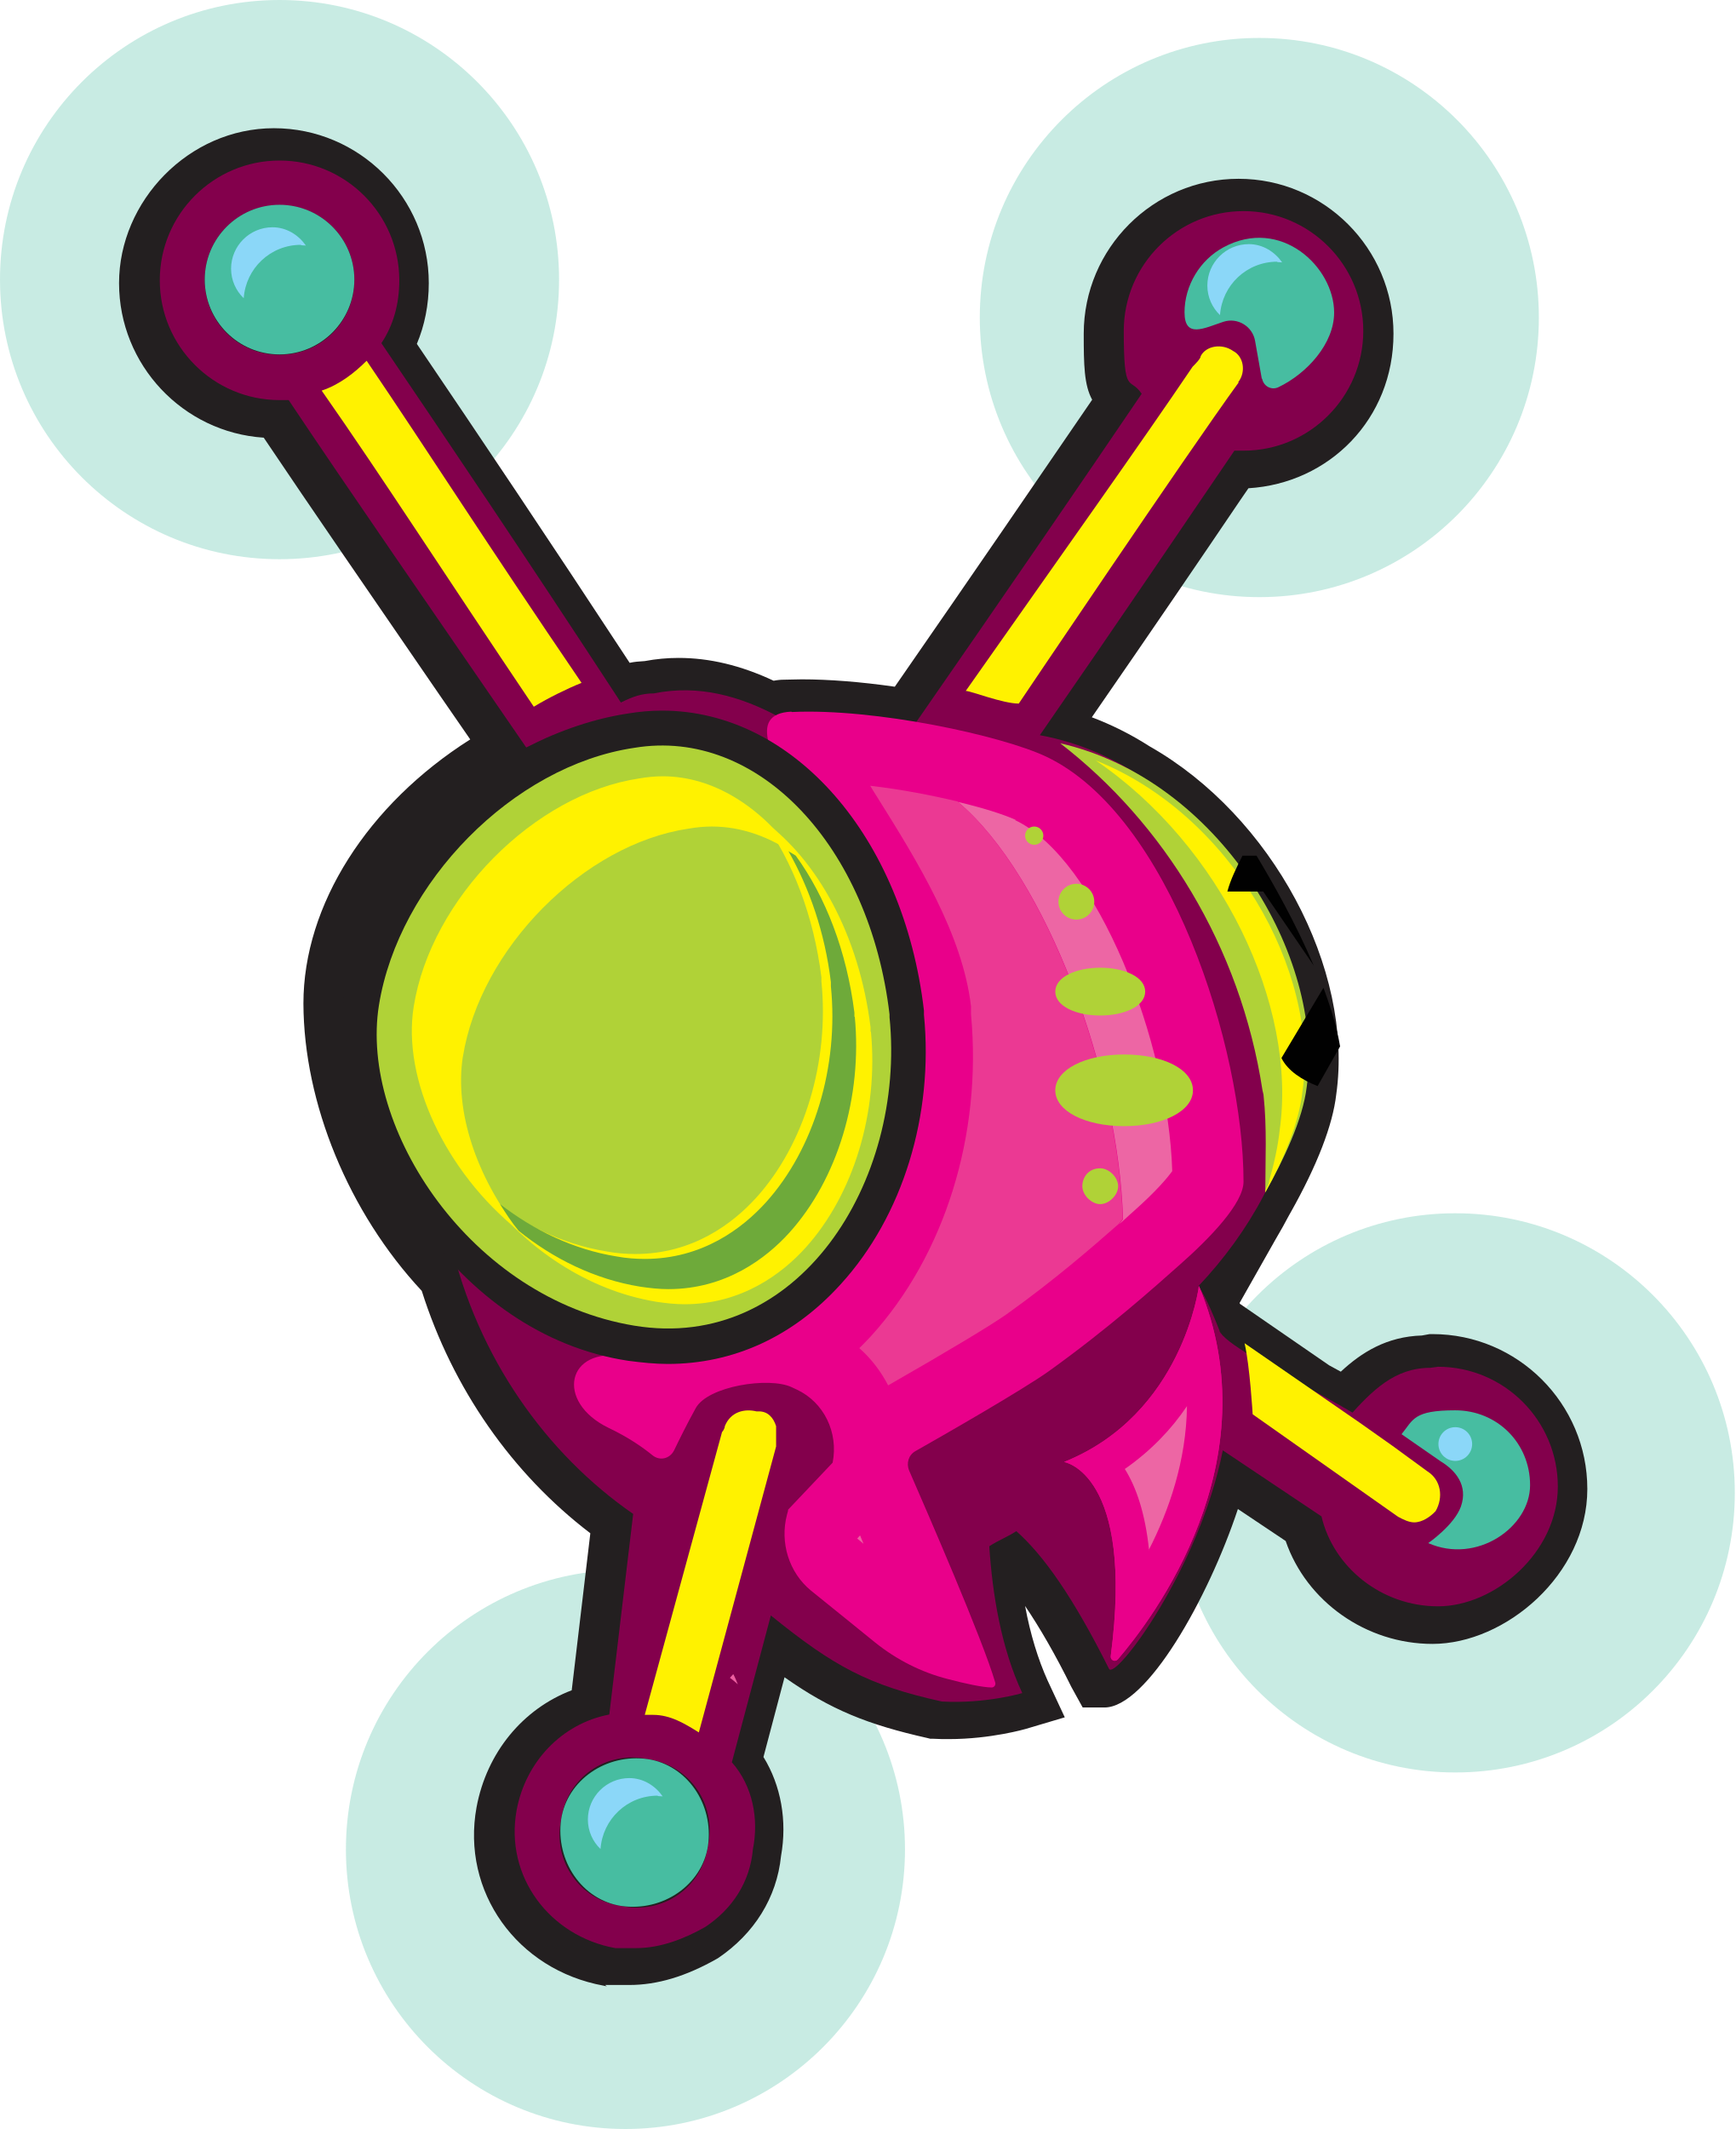
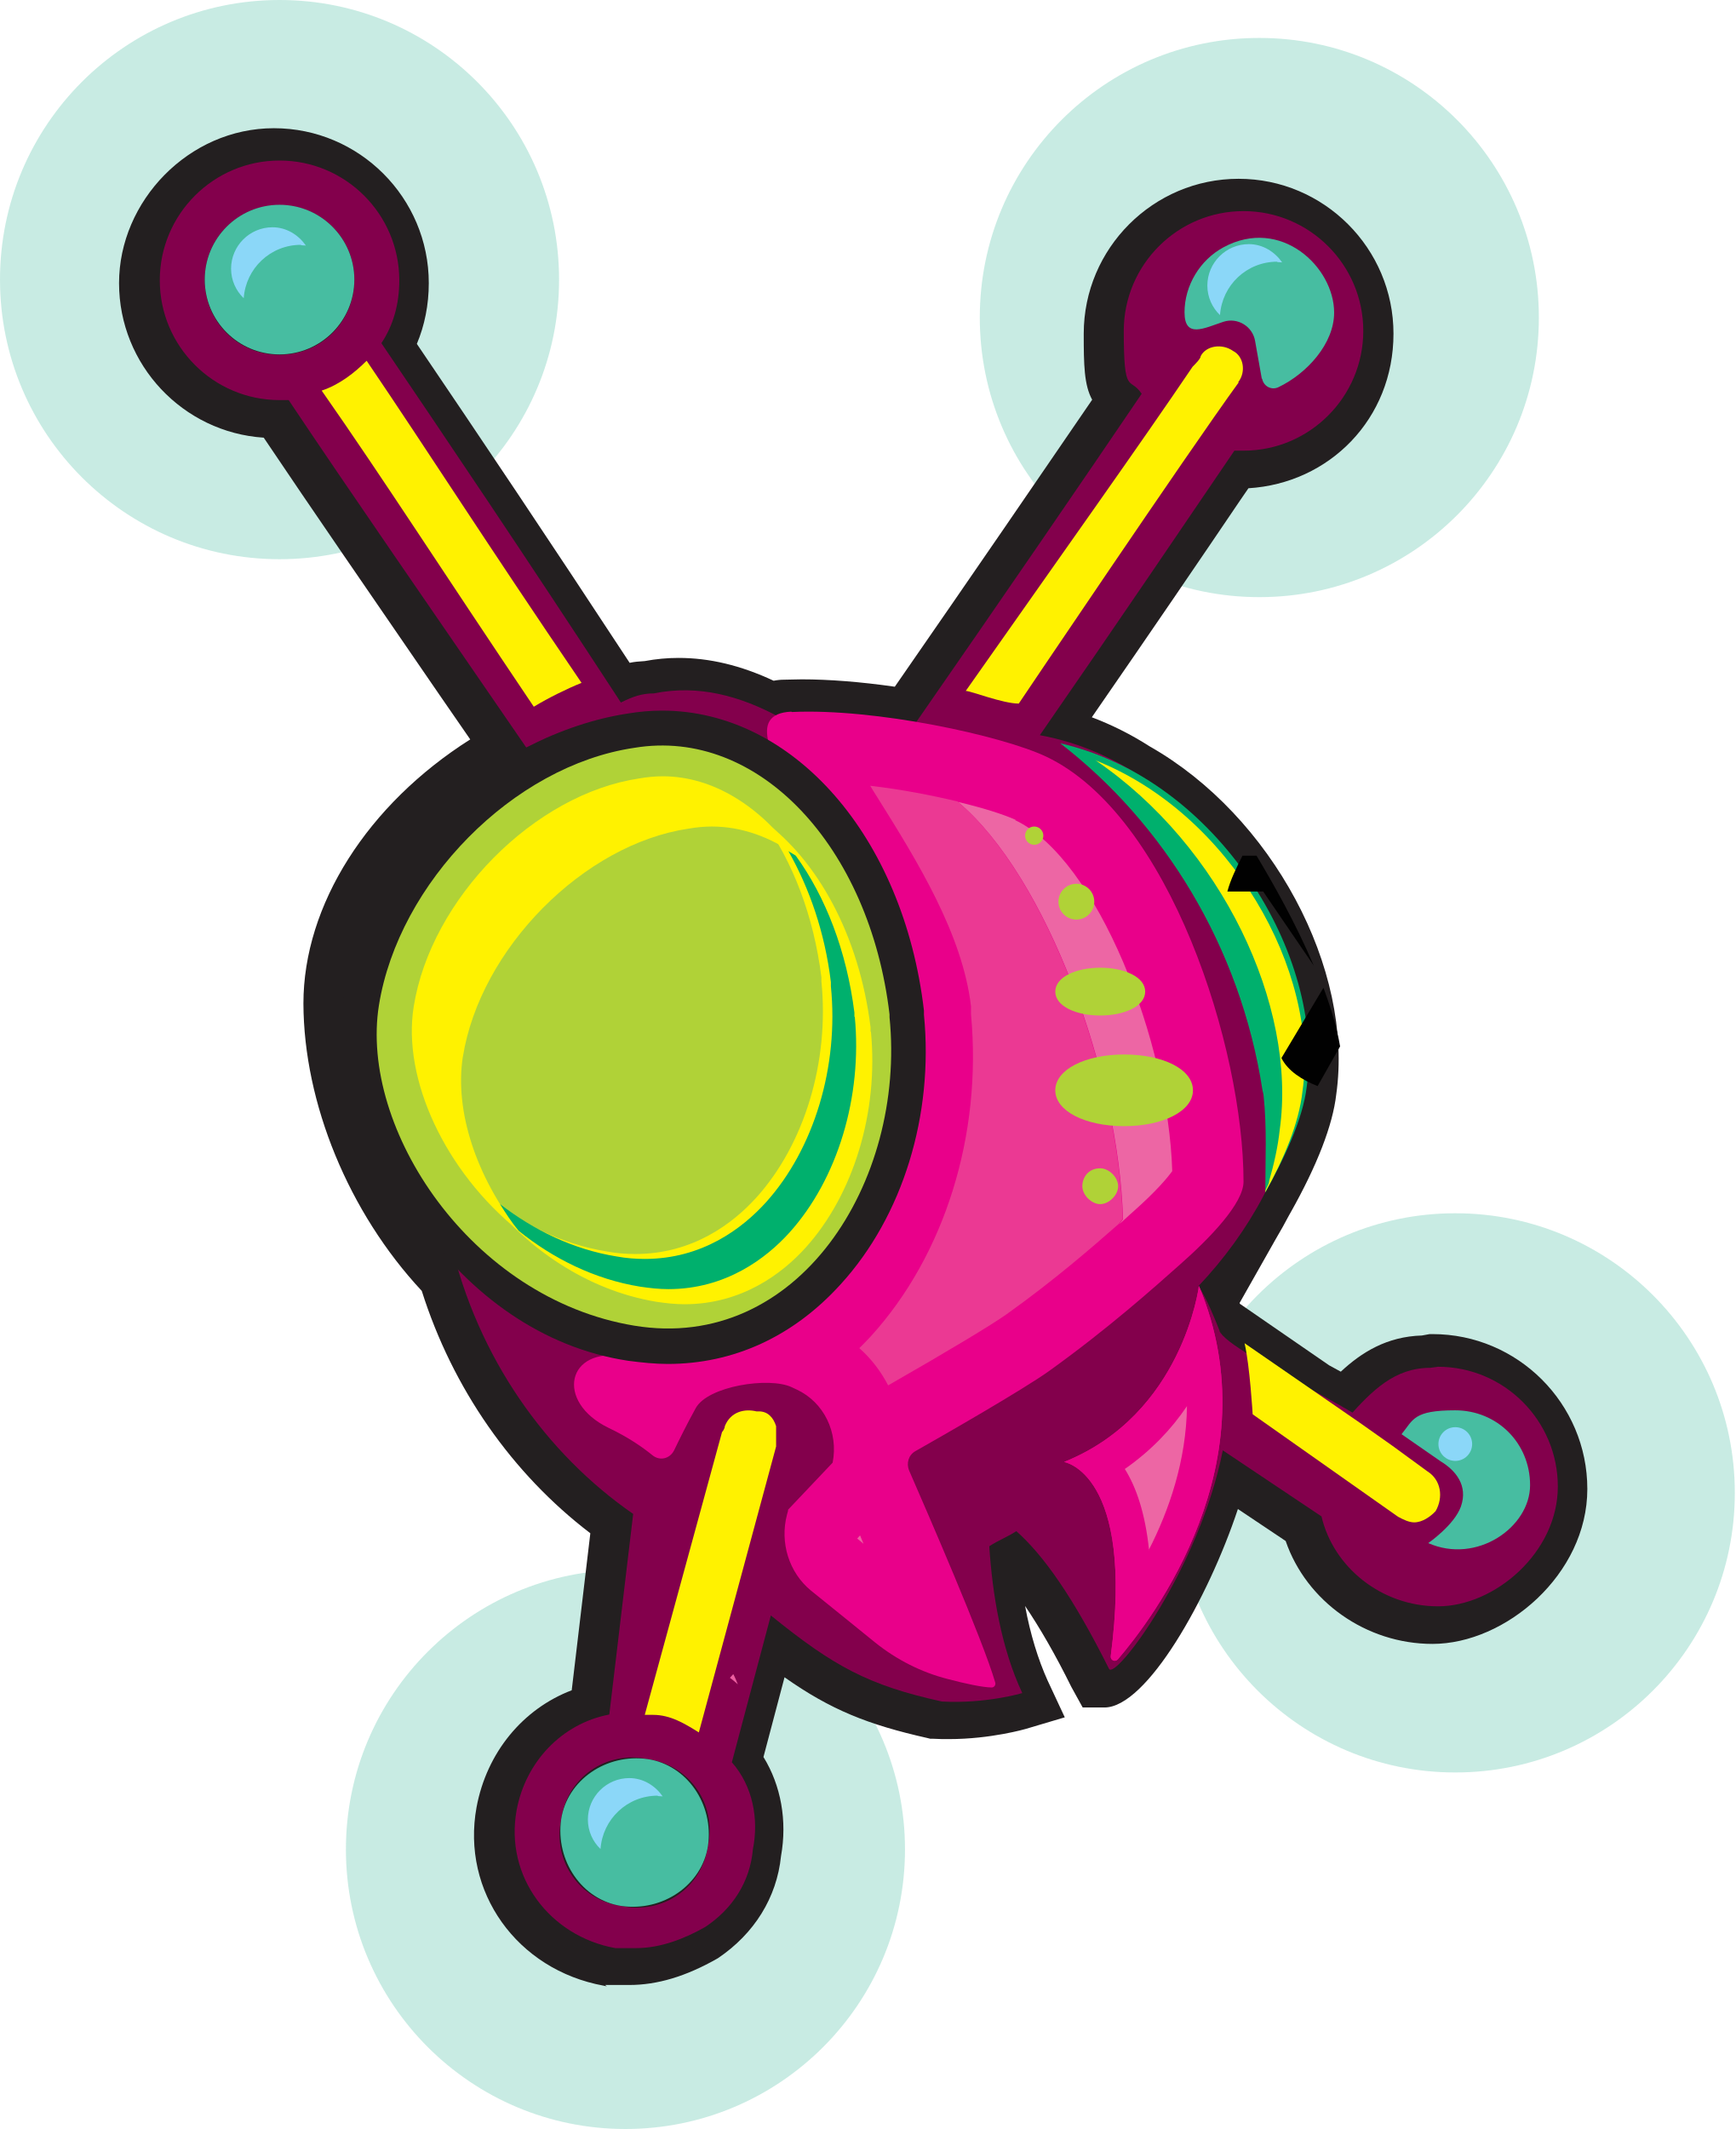
<svg xmlns="http://www.w3.org/2000/svg" id="Layer_2" overflow="visible" data-name="Layer 2" viewBox="0 0 49.41 60.61">
  <defs>
    <style>
      .cls-1 {
        fill: #010101;
      }

      .cls-2 {
+         fill: #00b06d;
+       }
+ 
+       .cls-3 {
        fill: #231f20;
      }

-       .cls-3 {
+       .cls-4 {
        fill: #b0d237;
-       }
- 
-       .cls-4 {
-         fill: #6eaa3a;
      }

      .cls-5 {
        opacity: .3;
      }

      .cls-5, .cls-6 {
        fill: #47bda1;
      }

      .cls-7 {
        fill: #ed66a4;
      }

      .cls-8 {
        fill: #e9008a;
      }

      .cls-9 {
        fill: #8bd7f8;
      }

      .cls-10 {
        fill: #ec5fa1;
      }

      .cls-11 {
        fill: #eb3993;
      }

      .cls-12 {
        fill: #fff200;
      }

      .cls-13 {
        fill: #83004c;
      }
    </style>
  </defs>
  <g id="Layer_1-2" data-name="Layer 1">
    <g>
      <circle class="cls-5" cx="7.96" cy="7.96" r="7.96" />
      <circle class="cls-5" cx="35.86" cy="9.04" r="7.96" />
      <circle class="cls-5" cx="41.44" cy="42.5" r="7.96" />
      <circle class="cls-5" cx="17.81" cy="52.65" r="7.96" />
      <g>
-         <path class="cls-2" d="M17.28,56.55l-.09-.02c-2.47-.45-4.06-2.68-3.62-5.08.29-1.56,1.32-2.8,2.71-3.33l.53-4.47c-2.23-1.7-3.92-4.12-4.8-6.9-2.08-2.23-3.36-5.34-3.37-8.18,0-2.81,1.83-5.67,4.75-7.52l-.87-1.26c-1.95-2.84-3.66-5.32-5.01-7.33-2.3-.15-4.12-2.07-4.12-4.4s1.98-4.41,4.41-4.41,4.41,1.98,4.41,4.41c0,.62-.12,1.21-.34,1.73,1.81,2.67,3.79,5.62,6.06,9.08.13-.03.27-.04.43-.05.32-.06.64-.09.96-.09.88,0,1.77.21,2.71.65.1-.02.2-.03.3-.03.16,0,.33-.01.5-.01.77,0,1.67.07,2.65.21,2.26-3.26,4.15-6.02,5.62-8.17-.23-.42-.24-.99-.24-1.88,0-2.43,1.98-4.41,4.41-4.41s4.41,1.98,4.41,4.41-1.83,4.26-4.13,4.4l-.22.32c-1.17,1.73-2.56,3.77-4.24,6.2.56.21,1.12.49,1.65.83,3.47,1.97,5.82,6.33,5.31,9.91-.1.87-.54,2.01-1.3,3.36l-.04.07c-.12.23-.25.46-.38.68l-1.03,1.82s0,.02.01.03l2.54,1.75c.11.06.22.12.33.18.59-.55,1.31-1,2.31-1.03l.22-.04h.08c2.43,0,4.41,1.98,4.41,4.41s-2.33,4.41-4.41,4.41c-1.89,0-3.59-1.21-4.18-2.93l-1.36-.91c-.85,2.56-2.6,5.65-3.8,5.65h-.62l-.32-.58c-.46-.93-.9-1.69-1.32-2.31.15.81.37,1.52.64,2.12l.49,1.05-1.11.33s-.99.29-2.19.29c-.15,0-.29,0-.45-.01h-.08s-.08-.02-.08-.02c-1.69-.38-2.75-.8-4.07-1.73l-.6,2.27c.5.81.68,1.82.5,2.82-.12,1.18-.76,2.21-1.8,2.91-.91.52-1.73.76-2.52.76h-.69Z" />
+         <path class="cls-3" d="M17.28,56.55l-.09-.02c-2.47-.45-4.06-2.68-3.62-5.08.29-1.56,1.32-2.8,2.71-3.33l.53-4.47c-2.23-1.7-3.92-4.12-4.8-6.9-2.08-2.23-3.36-5.34-3.37-8.18,0-2.81,1.83-5.67,4.75-7.52l-.87-1.26c-1.95-2.84-3.66-5.32-5.01-7.33-2.3-.15-4.12-2.07-4.12-4.4s1.98-4.41,4.41-4.41,4.41,1.98,4.41,4.41c0,.62-.12,1.21-.34,1.73,1.81,2.67,3.79,5.62,6.06,9.08.13-.03.27-.04.43-.05.32-.06.64-.09.96-.09.88,0,1.77.21,2.71.65.1-.02.2-.03.3-.03.16,0,.33-.01.5-.01.77,0,1.67.07,2.65.21,2.26-3.26,4.15-6.02,5.62-8.17-.23-.42-.24-.99-.24-1.88,0-2.43,1.98-4.41,4.41-4.41s4.41,1.98,4.41,4.41-1.83,4.26-4.13,4.4l-.22.32c-1.17,1.73-2.56,3.77-4.24,6.2.56.21,1.12.49,1.65.83,3.47,1.97,5.82,6.33,5.31,9.91-.1.87-.54,2.01-1.3,3.36l-.04.07c-.12.23-.25.46-.38.68l-1.03,1.82s0,.02.01.03l2.54,1.75c.11.06.22.12.33.18.59-.55,1.31-1,2.31-1.03l.22-.04h.08c2.43,0,4.41,1.98,4.41,4.41s-2.33,4.41-4.41,4.41c-1.89,0-3.59-1.21-4.18-2.93l-1.36-.91c-.85,2.56-2.6,5.65-3.8,5.65h-.62l-.32-.58c-.46-.93-.9-1.69-1.32-2.31.15.81.37,1.52.64,2.12l.49,1.05-1.11.33s-.99.29-2.19.29c-.15,0-.29,0-.45-.01h-.08s-.08-.02-.08-.02c-1.69-.38-2.75-.8-4.07-1.73l-.6,2.27c.5.81.68,1.82.5,2.82-.12,1.18-.76,2.21-1.8,2.91-.91.52-1.73.76-2.52.76h-.69Z" />
        <path class="cls-13" d="M34.73,37.89c-.17-.43-.34-.85-.6-1.28,1.45-1.53,2.56-3.5,2.81-5.54.51-3.92-2.64-9.29-7.33-10.14,2.3-3.32,4.09-5.97,5.54-8.1h.26c1.88,0,3.41-1.53,3.41-3.41s-1.53-3.41-3.41-3.41-3.41,1.53-3.41,3.41.17,1.28.51,1.79c-1.62,2.39-3.84,5.63-6.56,9.55-1.19-.34-2.47-.51-3.75-.34-1.11-.6-2.3-.94-3.58-.68-.34,0-.6.09-.94.26-2.73-4.18-5.03-7.59-6.82-10.23.34-.51.51-1.11.51-1.79,0-1.88-1.53-3.41-3.41-3.41s-3.41,1.53-3.41,3.41,1.53,3.41,3.41,3.41.17,0,.26,0c1.71,2.56,4.01,5.88,6.82,9.97-2.3,1.62-4.09,4.26-4.43,6.99-.34,2.22.6,4.86,2.22,6.99.77,3.32,2.73,6.05,5.2,7.76l-.68,5.71c-1.36.26-2.39,1.36-2.64,2.73-.34,1.88.94,3.58,2.81,3.92h.6c.68,0,1.36-.26,1.96-.6.77-.51,1.28-1.28,1.36-2.22.17-.85,0-1.79-.6-2.47h0l1.11-4.18c1.79,1.45,2.78,1.99,4.87,2.45,1.25.07,2.29-.24,2.29-.24-.6-1.28-.85-2.81-.94-4.18.26-.17.51-.26.77-.43.77.68,1.62,1.88,2.64,3.92.17.34,2.56-2.81,3.24-6.22l2.81,1.88c.34,1.45,1.71,2.56,3.32,2.56s3.41-1.53,3.41-3.41-1.53-3.41-3.41-3.41l-.22.03c-1.02,0-1.66.65-2.34,1.41l1.02.68c.43-.43-4.43-2.47-4.69-3.15ZM7.96,10.1c-1.19,0-2.13-.94-2.13-2.13s.94-2.13,2.13-2.13,2.13.94,2.13,2.13-.94,2.13-2.13,2.13ZM20.16,52.55c-.17,1.19-1.28,1.96-2.47,1.71-1.19-.17-1.96-1.28-1.71-2.47.17-1.19,1.28-1.96,2.47-1.71,1.19.17,1.96,1.28,1.71,2.47Z" />
        <path class="cls-6" d="M41.6,42.89c-.19.53-.93,1.04-.93,1.04,1.38.61,2.9-.45,2.9-1.65s-.94-2.13-2.13-2.13-1.19.26-1.53.68l1.11.77c.43.26.79.69.58,1.29Z" />
        <path class="cls-12" d="M35.68,40.27l4.13,2.91c.15.08.31.16.46.16s0,0,0,0c.23,0,.46-.16.61-.32.23-.4.15-.89-.23-1.13l-1-.73-.92-.65-3.29-2.27c.15.65.23,2.02.23,2.02Z" />
        <path class="cls-6" d="M35.94,10.78c.04.22.27.34.47.24.81-.39,1.58-1.24,1.58-2.12,0-1.3-1.52-2.74-3.15-1.86-.67.36-1.11,1.09-1.11,1.85s.56.45,1.11.27c.4-.13.83.13.9.55l.19,1.07Z" />
        <path class="cls-12" d="M35.26,10.88h0c.23-.3.15-.74-.15-.89-.31-.22-.77-.15-.92.15,0,.07-.15.22-.23.3-1.46,2.16-3.69,5.29-6.46,9.23.15,0,1.05.36,1.51.36,0,0,4.8-7.13,6.26-9.14Z" />
        <path class="cls-12" d="M16.56,19.44c-2.73-4.01-4.33-6.53-6.12-9.17-.34.34-.77.68-1.28.85,1.79,2.56,3.4,5.08,6.04,9,.43-.26.94-.51,1.36-.68Z" />
        <circle class="cls-6" cx="7.96" cy="7.96" r="2.13" />
        <path class="cls-9" d="M8.57,6.98s.09.01.14.01c-.21-.3-.55-.52-.95-.52-.65,0-1.18.53-1.18,1.18,0,.33.14.63.36.84.06-.85.76-1.52,1.63-1.52Z" />
        <path class="cls-9" d="M36.37,7.46s.09.01.14.01c-.21-.3-.55-.52-.95-.52-.65,0-1.18.53-1.18,1.18,0,.33.14.63.36.84.06-.85.76-1.52,1.63-1.52Z" />
        <path class="cls-12" d="M21.54,40.18c-.33-.08-.73,0-.9.42,0,0,0,.08-.08.17l-2.2,8.05h.24c.49,0,.9.25,1.3.5l2.2-8.14v-.58c-.08-.25-.24-.42-.49-.42h-.08Z" />
        <path class="cls-6" d="M18.45,50.08c-1.19-.17-2.3.6-2.47,1.71-.17,1.19.6,2.3,1.71,2.47,1.19.17,2.3-.6,2.47-1.71.17-1.19-.6-2.3-1.71-2.47Z" />
        <path class="cls-8" d="M22.53,20.26c-2.54.12,2.73,5.09,3.13,8.61v.09c.5,5.17-2.79,10.53-7.77,9.68-.03,0-.07-.01-.1-.02-1.66-.3-1.99,1.29-.46,2.03.57.27.98.56,1.25.78.21.17.5.1.62-.15.14-.29.34-.7.61-1.19.34-.63,2.09-.9,2.73-.6.05.02.1.05.15.07.77.36,1.19,1.22,1.02,2.08l-1.27,1.34s0,.02,0,.03l-.03.11c-.21.8.06,1.65.68,2.16.69.56,1.33,1.07,1.83,1.48.61.49,1.32.85,2.07,1.04.49.13,1,.24,1.25.24.07,0,.12-.07.1-.14-.35-1.21-1.94-4.86-2.45-6.03-.09-.21-.02-.45.18-.56.85-.48,3.06-1.75,3.79-2.27,1.69-1.21,3.02-2.4,3.74-3.04.85-.75,1.81-1.74,1.81-2.36,0-3.8-2.1-10.43-5.62-12.1-1.27-.6-4.86-1.38-7.24-1.27Z" />
        <g>
          <path class="cls-10" d="M24.41,43.8c.06.05.12.1.18.15-.03-.08-.07-.16-.1-.24l-.08.09Z" />
          <path class="cls-7" d="M28.92,23.34c-.33-.15-.92-.34-1.64-.51,2.53,2.12,4.58,7.76,4.7,11.88-.03.04-.07.09-.11.14.1-.09.21-.18.29-.26l.09-.08c.69-.61,1-.99,1.13-1.17-.11-3.67-2.13-8.88-4.47-9.99Z" />
          <path class="cls-10" d="M20.78,47.76c.08.06.15.12.23.19-.04-.1-.08-.2-.13-.29l-.1.11Z" />
          <path class="cls-11" d="M27.28,22.82c-.75-.18-1.63-.35-2.5-.45.07.12.14.23.21.34,1.14,1.82,2.42,3.89,2.66,5.94v.23c.32,3.43-.75,6.85-2.85,9.16-.11.12-.22.23-.33.34.34.3.62.67.82,1.06,1.68-.96,2.96-1.73,3.38-2.03,1.36-.97,2.45-1.92,3.19-2.57.04-.05.08-.1.11-.14-.12-4.11-2.17-9.76-4.7-11.88Z" />
        </g>
-         <path class="cls-3" d="M35.98,31.18c.1.93.05,1.84.05,2.77.52-.93,1.07-2.08,1.18-3.01.52-3.71-2.51-8.75-7.02-9.78,2.93,2.26,5.13,5.77,5.76,9.88l.03.13Z" />
+         <path class="cls-2" d="M35.98,31.18c.1.93.05,1.84.05,2.77.52-.93,1.07-2.08,1.18-3.01.52-3.71-2.51-8.75-7.02-9.78,2.93,2.26,5.13,5.77,5.76,9.88l.03.13Z" />
        <path class="cls-12" d="M31.19,21.64c3.59,2.44,5.75,6.98,5.25,10.53-.05.47-.16.96-.3,1.45,0,.11-.11.21-.11.32.52-.93.96-1.96,1.06-2.88.48-3.39-2.03-7.89-5.91-9.42Z" />
        <path class="cls-8" d="M31.83,47.24c.98-1.14,4.41-5.62,2.31-10.63,0,0-.45,3.65-3.84,5.01,0,0,2.01.32,1.33,5.52-.02.12.12.19.2.1Z" />
        <path class="cls-8" d="M31.83,47.24c.98-1.14,4.41-5.62,2.31-10.63,0,0-.45,3.65-3.84,5.01,0,0,2.01.32,1.33,5.52-.02.12.12.19.2.1Z" />
        <path class="cls-7" d="M32.72,44.13c-.11-1.06-.37-1.8-.69-2.31.76-.53,1.34-1.15,1.77-1.79-.02,1.55-.51,2.97-1.09,4.1Z" />
-         <path class="cls-2" d="M19.02,38.83c-.37,0-.75-.04-1.13-.09-4.93-.74-8.09-6.09-8.1-10.27,0-3.98,4.27-7.59,8.11-8.16.3-.05.63-.08.95-.08,3.74,0,6.88,3.59,7.46,8.54v.06s0,.06,0,.06c.28,2.85-.6,5.73-2.37,7.67-1.35,1.49-3.05,2.27-4.93,2.27h0Z" />
+         <path class="cls-3" d="M19.02,38.83c-.37,0-.75-.04-1.13-.09-4.93-.74-8.09-6.09-8.1-10.27,0-3.98,4.27-7.59,8.11-8.16.3-.05.63-.08.95-.08,3.74,0,6.88,3.59,7.46,8.54v.06s0,.06,0,.06c.28,2.85-.6,5.73-2.37,7.67-1.35,1.49-3.05,2.27-4.93,2.27h0Z" />
        <g>
-           <path class="cls-3" d="M25.33,28.88c-.56-4.77-3.73-8.18-7.27-7.59-3.45.51-6.71,3.84-7.27,7.33-.56,3.5,2.61,8.35,7.27,9.12s7.74-4.09,7.27-8.78v-.09Z" />
+           <path class="cls-4" d="M25.33,28.88c-.56-4.77-3.73-8.18-7.27-7.59-3.45.51-6.71,3.84-7.27,7.33-.56,3.5,2.61,8.35,7.27,9.12s7.74-4.09,7.27-8.78v-.09Z" />
          <path class="cls-12" d="M24.79,29.37v-.12c-.32-2.61-1.51-4.77-3.07-5.9.85,1.17,1.45,2.72,1.67,4.47v.12c.23,2.28-.48,4.63-1.85,6.15-.67.74-1.81,1.61-3.45,1.61h0c-.26,0-.53-.02-.8-.07-1.3-.21-2.47-.8-3.46-1.59,1.16,1.49,2.87,2.69,4.86,3.02.27.04.54.07.8.07h0c1.64,0,2.79-.88,3.45-1.61,1.37-1.52,2.08-3.87,1.86-6.15Z" />
          <g>
            <path class="cls-12" d="M13.18,30.09c.49-3.08,3.44-6.06,6.43-6.5.23-.04.45-.06.66-.06.85,0,1.67.3,2.4.82-1.01-1.39-2.36-2.25-3.8-2.25-.21,0-.43.02-.66.06-2.99.44-5.94,3.42-6.43,6.5-.33,2.06.9,4.7,2.99,6.38-1.21-1.55-1.83-3.41-1.59-4.96Z" />
-             <path class="cls-4" d="M24.33,28.95v-.12c-.22-1.75-.82-3.3-1.67-4.47-.07-.05-.14-.08-.21-.13.6,1.06,1.04,2.32,1.21,3.73v.12c.23,2.28-.48,4.63-1.85,6.15-.67.74-1.81,1.61-3.45,1.61h0c-.26,0-.53-.02-.8-.07-1.24-.2-2.36-.75-3.32-1.49.16.26.33.52.53.76.98.79,2.16,1.38,3.46,1.59.27.04.54.07.8.07h0c1.64,0,2.79-.88,3.45-1.61,1.37-1.52,2.08-3.87,1.86-6.15Z" />
+             <path class="cls-2" d="M24.33,28.95v-.12c-.22-1.75-.82-3.3-1.67-4.47-.07-.05-.14-.08-.21-.13.6,1.06,1.04,2.32,1.21,3.73v.12c.23,2.28-.48,4.63-1.85,6.15-.67.74-1.81,1.61-3.45,1.61h0c-.26,0-.53-.02-.8-.07-1.24-.2-2.36-.75-3.32-1.49.16.26.33.52.53.76.98.79,2.16,1.38,3.46,1.59.27.04.54.07.8.07h0c1.64,0,2.79-.88,3.45-1.61,1.37-1.52,2.08-3.87,1.86-6.15Z" />
          </g>
        </g>
-         <circle class="cls-3" cx="30.65" cy="25.67" r=".51" />
-         <circle class="cls-3" cx="29.45" cy="23.79" r=".26" />
-         <path class="cls-3" d="M31.33,33.26c-.34,0-.51.26-.51.51s.26.51.51.51.51-.26.51-.51-.26-.51-.51-.51Z" />
-         <path class="cls-3" d="M31.33,28.91c.68,0,1.28-.26,1.28-.68s-.6-.68-1.28-.68-1.28.26-1.28.68.6.68,1.28.68Z" />
-         <path class="cls-3" d="M33.97,31.04c0-.6-.85-1.02-1.96-1.02s-1.96.43-1.96,1.02.85,1.02,1.96,1.02,1.96-.43,1.96-1.02Z" />
+         <circle class="cls-4" cx="30.65" cy="25.67" r=".51" />
+         <circle class="cls-4" cx="29.45" cy="23.79" r=".26" />
+         <path class="cls-4" d="M31.33,33.26c-.34,0-.51.26-.51.51s.26.51.51.51.51-.26.51-.51-.26-.51-.51-.51Z" />
+         <path class="cls-4" d="M31.33,28.91c.68,0,1.28-.26,1.28-.68s-.6-.68-1.28-.68-1.28.26-1.28.68.6.68,1.28.68Z" />
+         <path class="cls-4" d="M33.97,31.04c0-.6-.85-1.02-1.96-1.02s-1.96.43-1.96,1.02.85,1.02,1.96,1.02,1.96-.43,1.96-1.02Z" />
        <g>
          <path class="cls-1" d="M35.78,24.36h-.4c-.17.34-.34.68-.43,1.02h1.02l1.44,2.11c-.51-1.2-1.16-2.35-1.63-3.13Z" />
          <path class="cls-1" d="M37.68,28.13l-1.19,1.99c.18.37.6.63,1.03.8l.64-1.13c-.09-.53-.26-1.09-.47-1.66Z" />
        </g>
        <path class="cls-9" d="M18.73,51.13s.09.01.14.01c-.21-.3-.55-.52-.95-.52-.65,0-1.18.53-1.18,1.18,0,.33.14.63.36.84.06-.85.76-1.52,1.63-1.52Z" />
        <circle class="cls-9" cx="41.44" cy="41.11" r=".48" />
      </g>
    </g>
  </g>
</svg>
